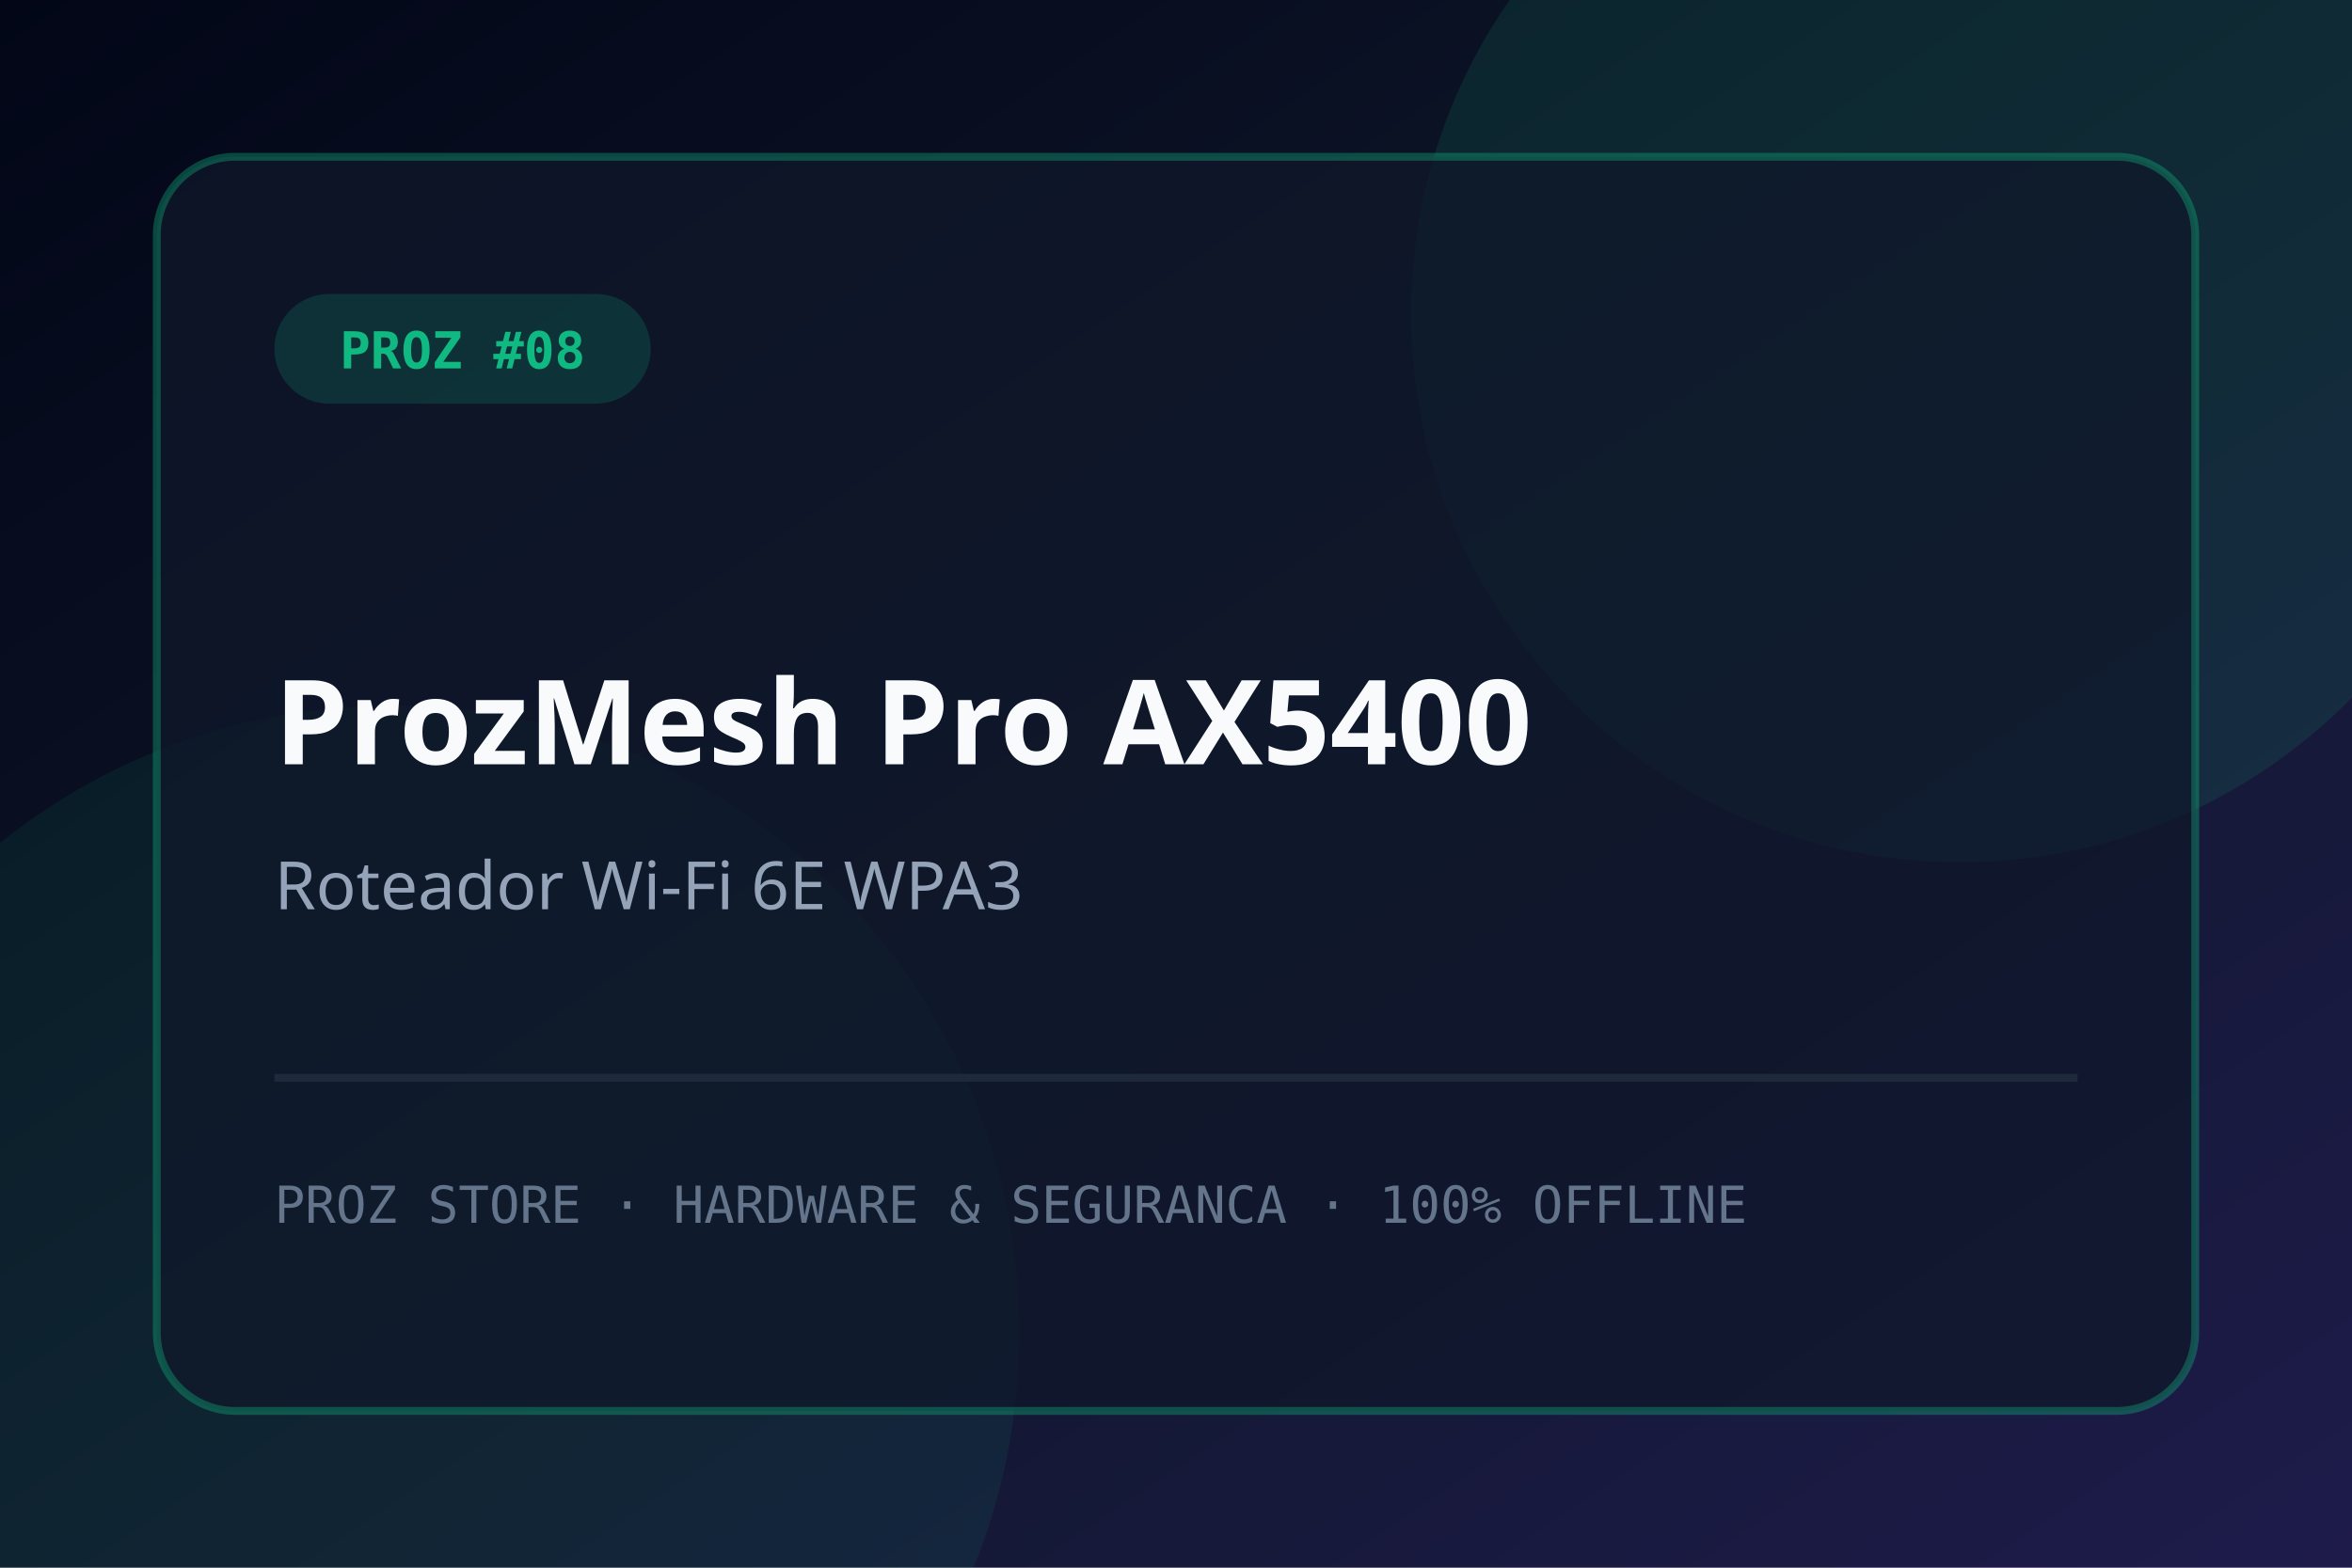
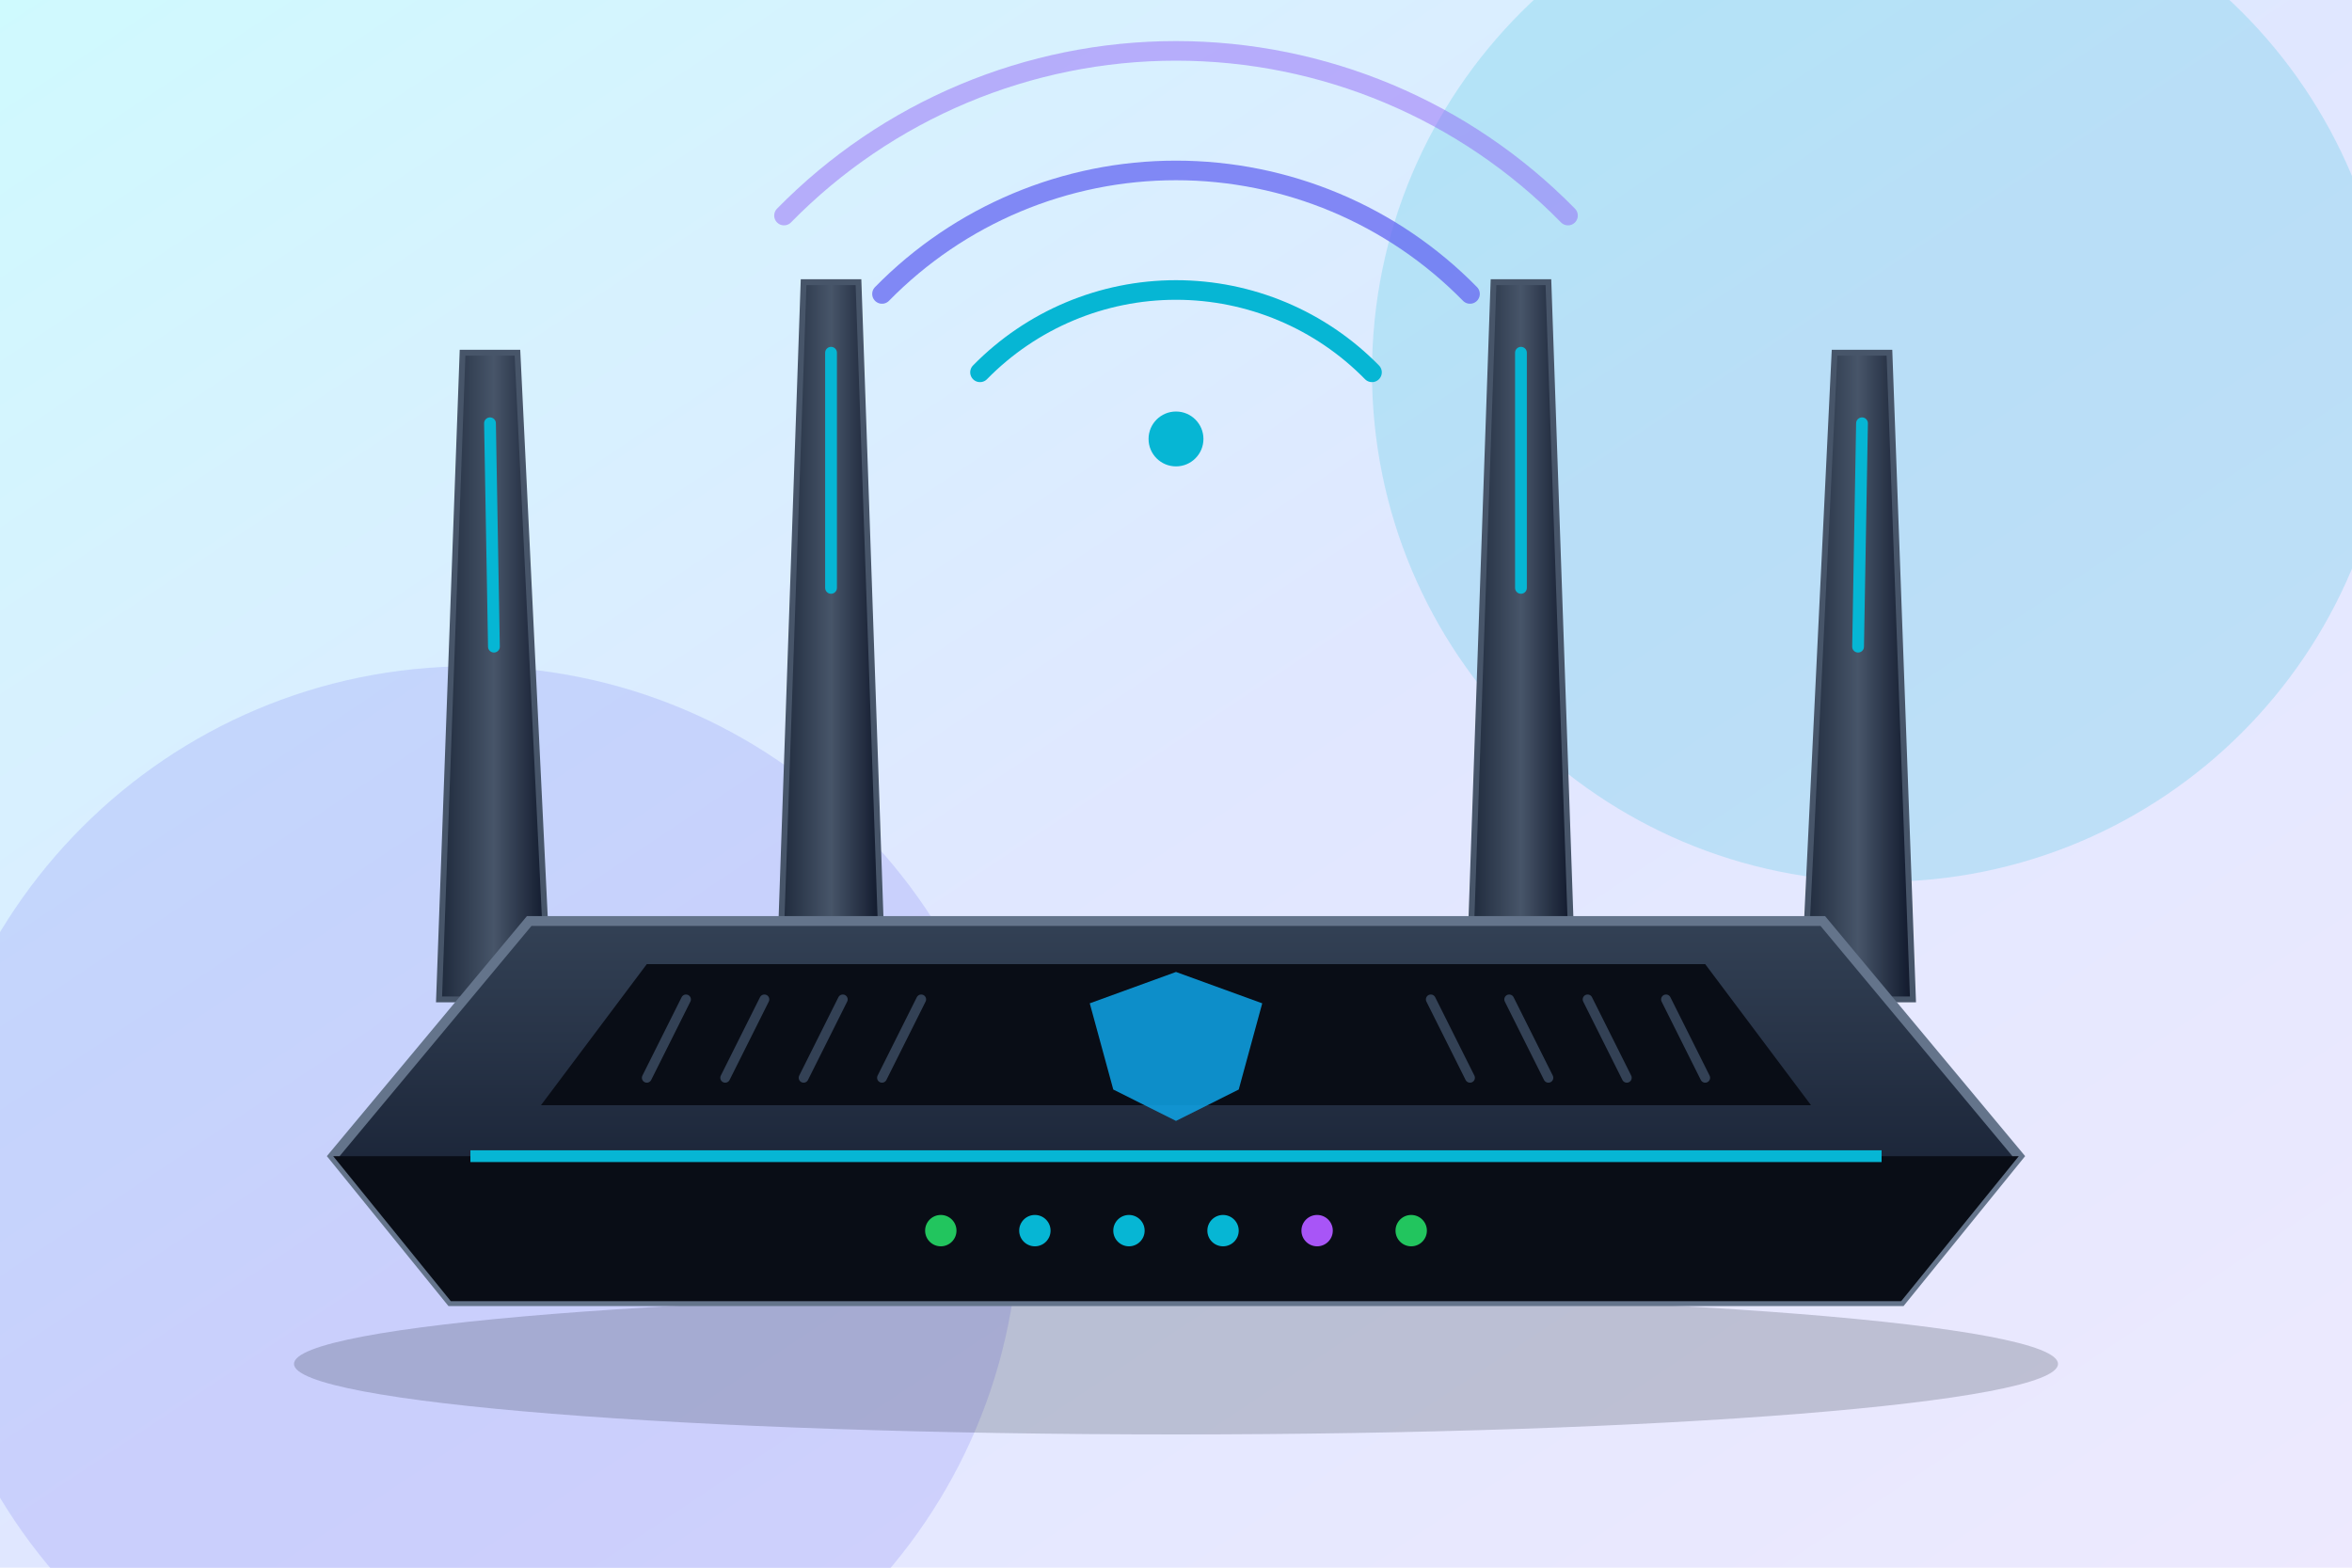
<svg xmlns="http://www.w3.org/2000/svg" viewBox="0 0 600 400" width="600" height="400">
  <defs>
    <linearGradient id="bg" x1="0" y1="0" x2="1" y2="1">
-       <stop offset="0%" stop-color="#020617" />
-       <stop offset="50%" stop-color="#0f172a" />
-       <stop offset="100%" stop-color="#1e1b4b" />
+       <stop offset="0%" stop-color="#cffafe" />
+       <stop offset="50%" stop-color="#e0e7ff" />
+       <stop offset="100%" stop-color="#ede9fe" />
+     </linearGradient>
+     <linearGradient id="body" x1="0" y1="0" x2="0" y2="1">
+       <stop offset="0%" stop-color="#334155" />
+       <stop offset="100%" stop-color="#0f172a" />
+     </linearGradient>
+     <linearGradient id="ant" x1="0" y1="0" x2="1" y2="0">
+       <stop offset="0%" stop-color="#1e293b" />
+       <stop offset="50%" stop-color="#475569" />
+       <stop offset="100%" stop-color="#0f172a" />
    </linearGradient>
  </defs>
  <rect width="600" height="400" fill="url(#bg)" />
-   <circle cx="500" cy="80" r="140" fill="#10b981" opacity="0.12" />
-   <circle cx="100" cy="340" r="160" fill="#10b981" opacity="0.08" />
-   <rect x="40" y="40" width="520" height="320" rx="20" fill="#0f172a" fill-opacity="0.75" stroke="#10b981" stroke-opacity="0.35" stroke-width="2" />
-   <rect x="70" y="75" width="96" height="28" rx="14" fill="#10b981" fill-opacity="0.18" />
-   <text x="118" y="94" font-family="monospace" font-size="13" font-weight="bold" fill="#10b981" text-anchor="middle">PROZ #08</text>
-   <text x="70" y="195" font-family="system-ui, sans-serif" font-size="30" font-weight="800" fill="#f8fafc">ProzMesh Pro AX5400</text>
-   <text x="70" y="232" font-family="system-ui, sans-serif" font-size="17" fill="#94a3b8">Roteador Wi-Fi 6E WPA3</text>
-   <line x1="70" y1="275" x2="530" y2="275" stroke="#1e293b" stroke-width="2" />
-   <text x="70" y="312" font-family="monospace" font-size="13" fill="#64748b">PROZ STORE · HARDWARE &amp; SEGURANCA · 100% OFFLINE</text>
+   <circle cx="480" cy="95" r="130" fill="#06b6d4" opacity="0.18" />
+   <circle cx="120" cy="310" r="140" fill="#6366f1" opacity="0.18" />
+   <ellipse cx="300" cy="348" rx="225" ry="18" fill="#0f172a" opacity="0.2" />
+   <path d="M250,95 A70,70 0 0,1 350,95" fill="none" stroke="#06b6d4" stroke-width="5" stroke-linecap="round" />
+   <path d="M225,75 A105,105 0 0,1 375,75" fill="none" stroke="#6366f1" stroke-width="5" stroke-linecap="round" opacity="0.75" />
+   <path d="M200,55 A140,140 0 0,1 400,55" fill="none" stroke="#8b5cf6" stroke-width="5" stroke-linecap="round" opacity="0.45" />
+   <circle cx="300" cy="112" r="7" fill="#06b6d4" />
+   <g fill="url(#ant)" stroke="#475569" stroke-width="1.5">
+     <polygon points="118,90 132,90 140,255 112,255" />
+     <polygon points="205,72 219,72 225,245 199,245" />
+     <polygon points="381,72 395,72 401,245 375,245" />
+     <polygon points="468,90 482,90 488,255 460,255" />
+   </g>
+   <line x1="125" y1="108" x2="126" y2="165" stroke="#06b6d4" stroke-width="3" stroke-linecap="round" />
+   <line x1="212" y1="90" x2="212" y2="150" stroke="#06b6d4" stroke-width="3" stroke-linecap="round" />
+   <line x1="388" y1="90" x2="388" y2="150" stroke="#06b6d4" stroke-width="3" stroke-linecap="round" />
+   <line x1="475" y1="108" x2="474" y2="165" stroke="#06b6d4" stroke-width="3" stroke-linecap="round" />
+   <polygon points="135,235 465,235 515,295 485,332 115,332 85,295" fill="url(#body)" stroke="#64748b" stroke-width="2.5" />
+   <polygon points="165,246 435,246 462,282 138,282" fill="#090d16" />
+   <g stroke="#334155" stroke-width="2.5" stroke-linecap="round">
+     <line x1="175" y1="255" x2="165" y2="275" />
+     <line x1="195" y1="255" x2="185" y2="275" />
+     <line x1="215" y1="255" x2="205" y2="275" />
+     <line x1="235" y1="255" x2="225" y2="275" />
+     <line x1="365" y1="255" x2="375" y2="275" />
+     <line x1="385" y1="255" x2="395" y2="275" />
+     <line x1="405" y1="255" x2="415" y2="275" />
+     <line x1="425" y1="255" x2="435" y2="275" />
+   </g>
+   <polygon points="300,248 322,256 316,278 300,286 284,278 278,256" fill="#0ea5e9" opacity="0.85" />
+   <polygon points="85,295 515,295 485,332 115,332" fill="#090d16" />
+   <line x1="120" y1="295" x2="480" y2="295" stroke="#06b6d4" stroke-width="3" />
+   <g>
+     <circle cx="240" cy="314" r="4" fill="#22c55e" />
+     <circle cx="264" cy="314" r="4" fill="#06b6d4" />
+     <circle cx="288" cy="314" r="4" fill="#06b6d4" />
+     <circle cx="312" cy="314" r="4" fill="#06b6d4" />
+     <circle cx="336" cy="314" r="4" fill="#a855f7" />
+     <circle cx="360" cy="314" r="4" fill="#22c55e" />
+   </g>
</svg>
